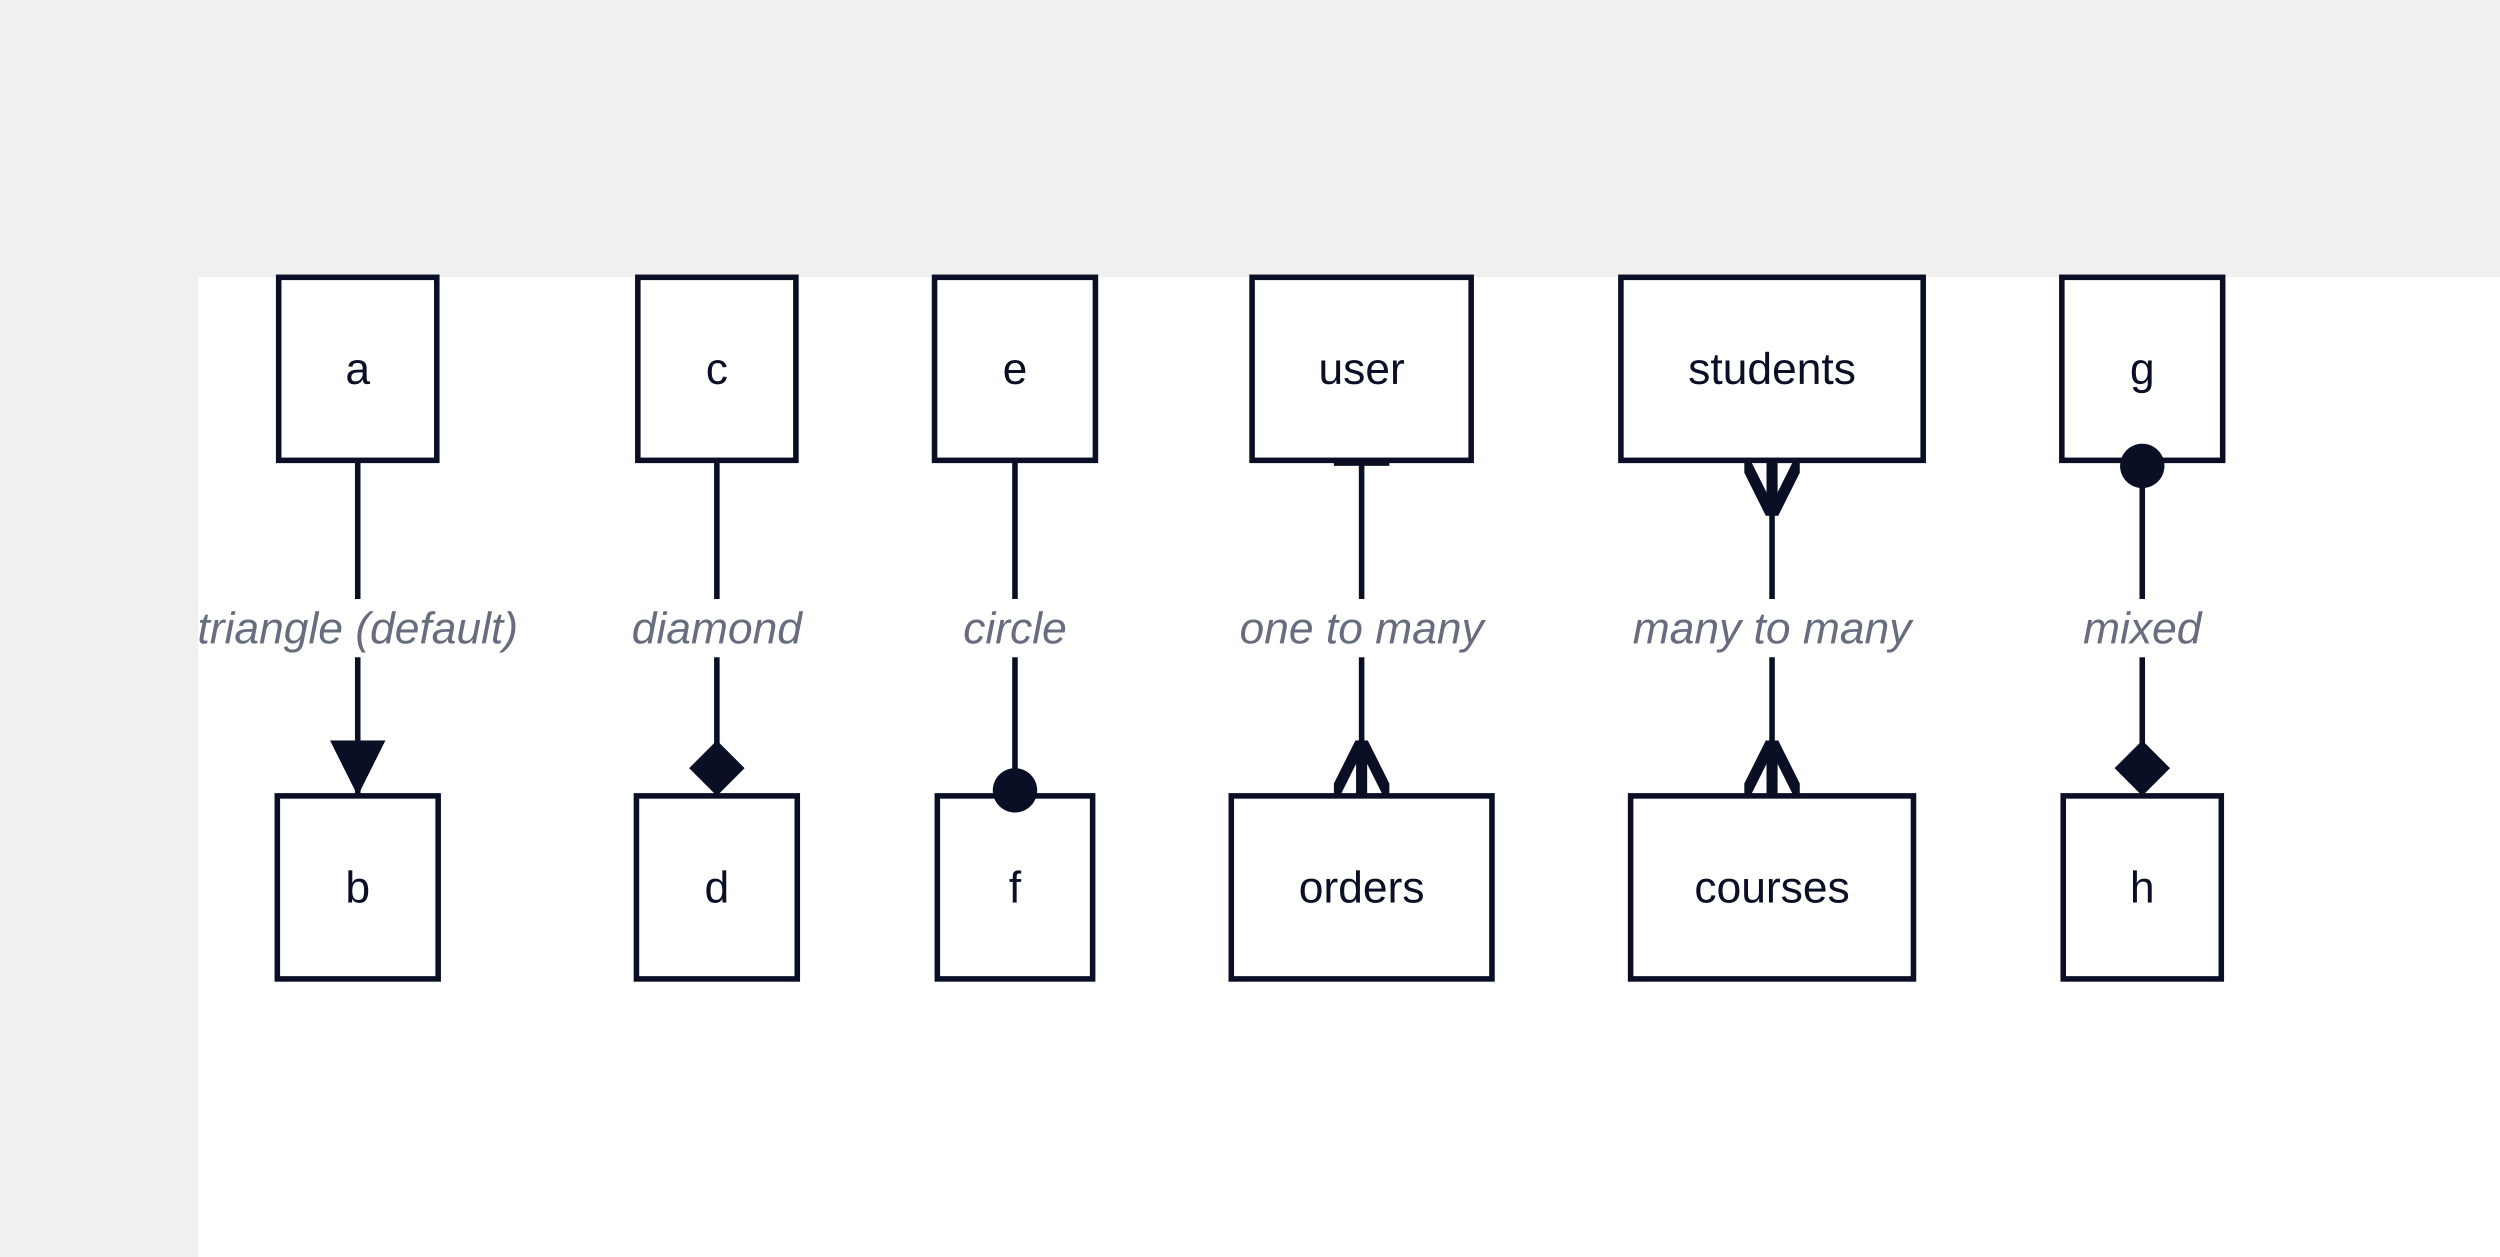
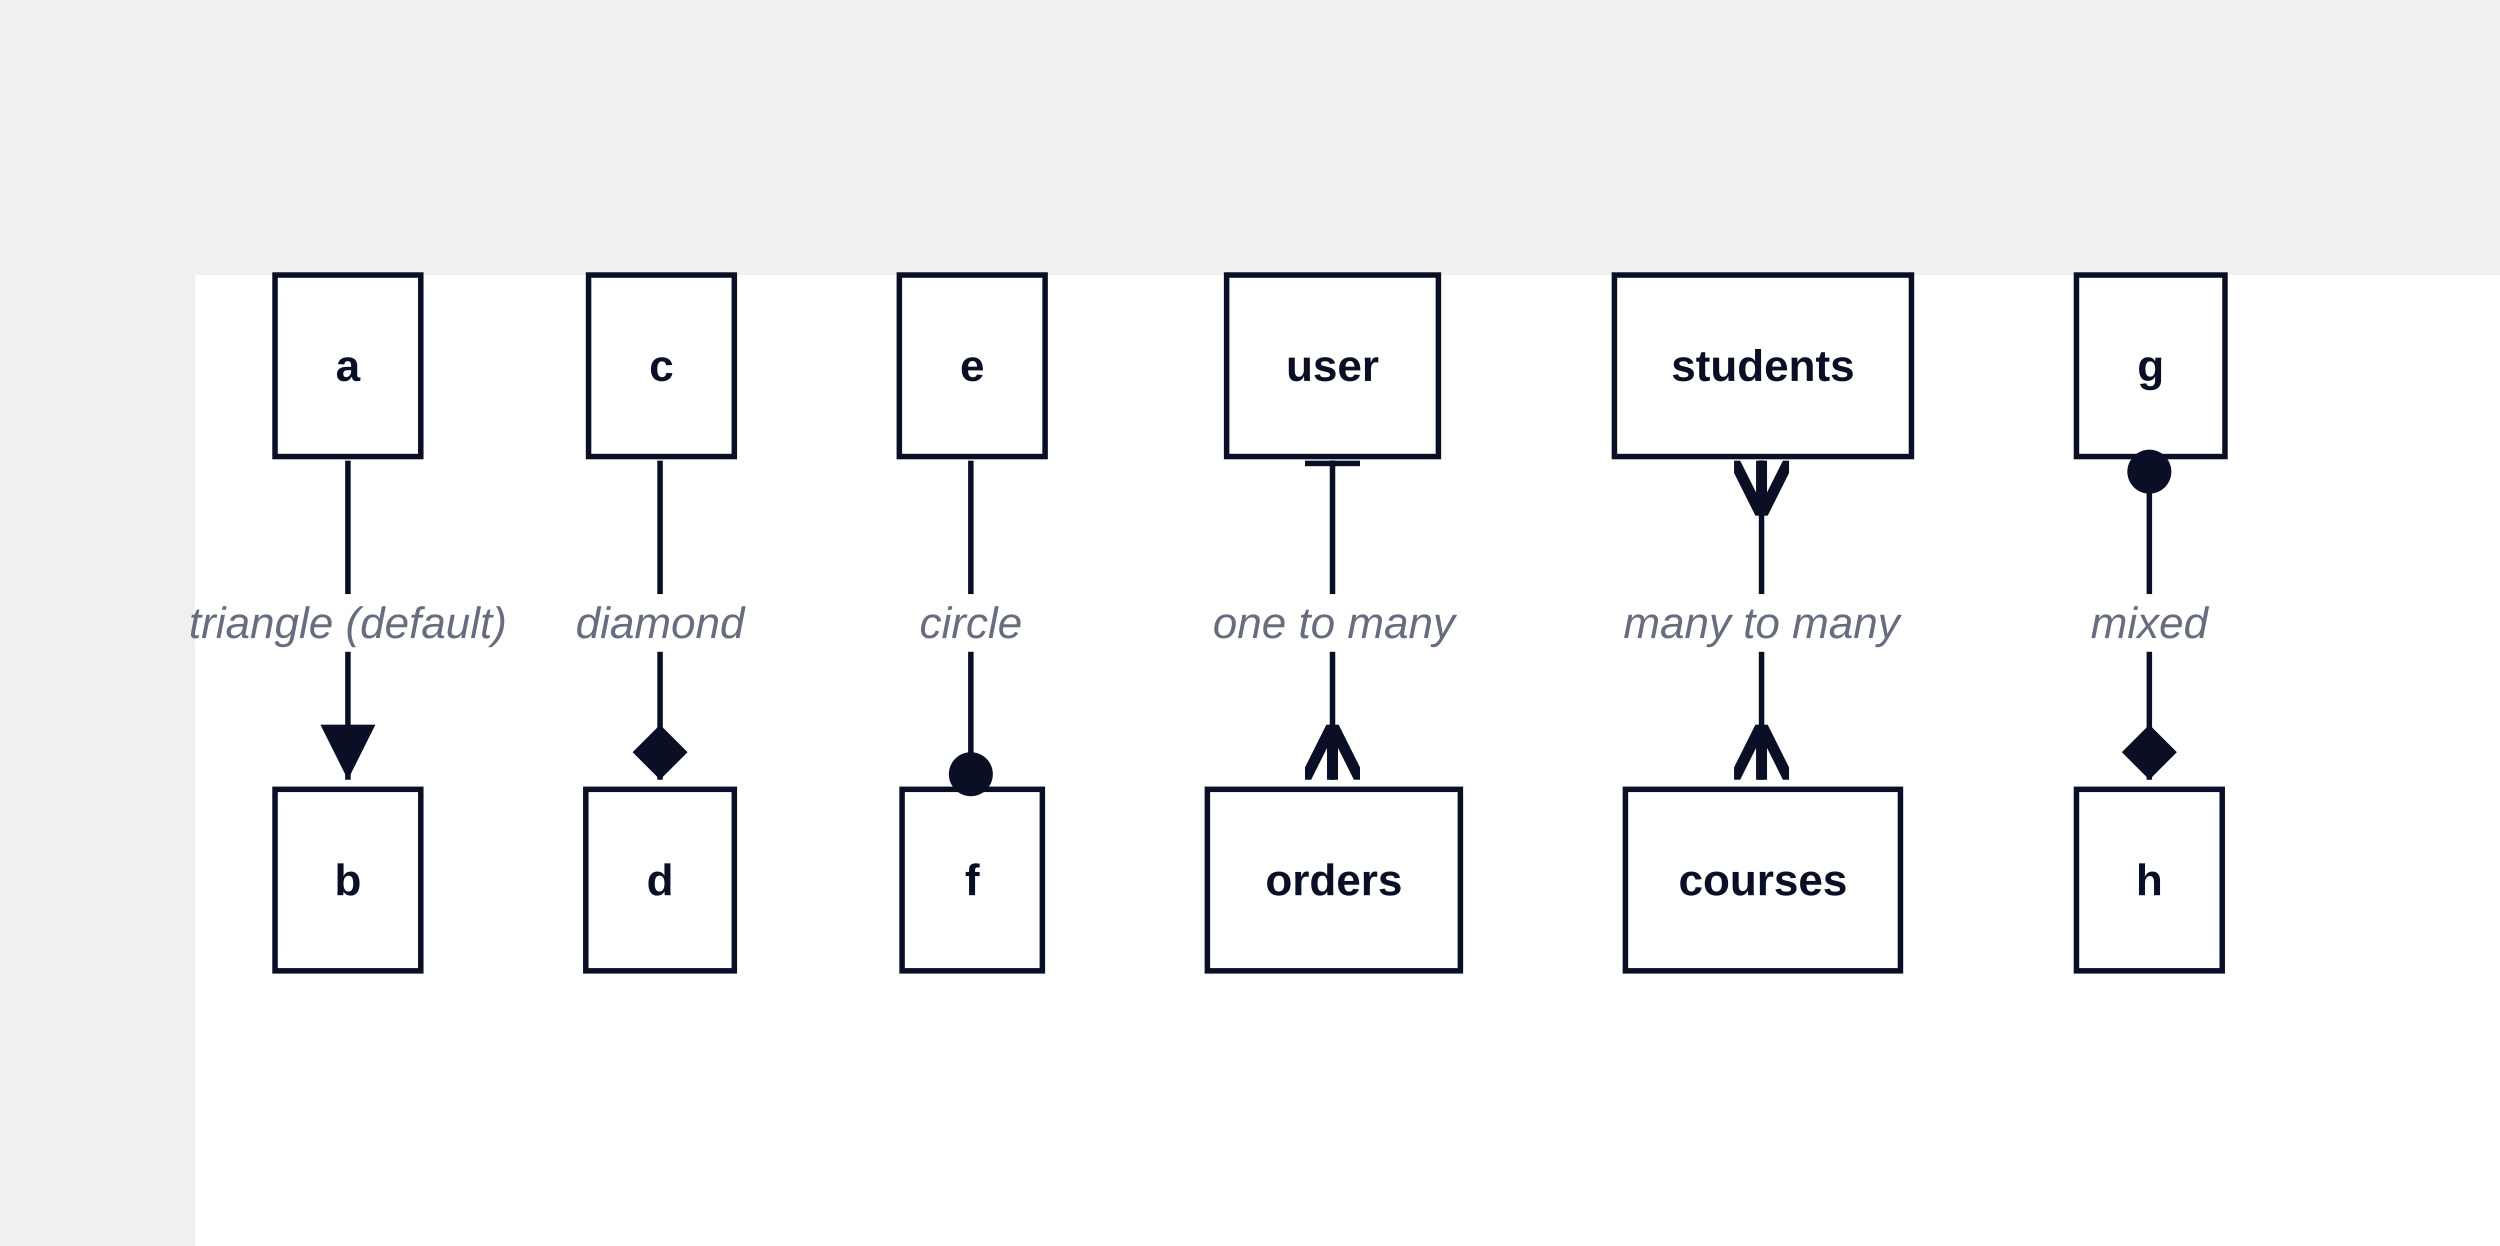
- <svg xmlns="http://www.w3.org/2000/svg" width="901.5" height="453" viewBox="-71.5 -100 901.5 453" data-d2-version="0.1.0">
+ <svg xmlns="http://www.w3.org/2000/svg" width="909" height="453" viewBox="-71 -100 909 453" data-d2-version="0.1.0">
  <defs>
    <marker id="arrow-triangle" markerWidth="10" markerHeight="10" refX="10" refY="5" orient="auto" markerUnits="strokeWidth">
      <path d="M0,0 L10,5 L0,10 Z" fill="#0A0F25" />
    </marker>
    <marker id="arrow-triangle-reverse" markerWidth="10" markerHeight="10" refX="0" refY="5" orient="auto" markerUnits="strokeWidth">
      <path d="M10,0 L0,5 L10,10 Z" fill="#0A0F25" />
    </marker>
    <marker id="arrow-diamond" markerWidth="10" markerHeight="10" refX="10" refY="5" orient="auto" markerUnits="strokeWidth">
      <path d="M0,5 L5,0 L10,5 L5,10 Z" fill="#0A0F25" />
    </marker>
    <marker id="arrow-diamond-reverse" markerWidth="10" markerHeight="10" refX="0" refY="5" orient="auto" markerUnits="strokeWidth">
      <path d="M0,5 L5,0 L10,5 L5,10 Z" fill="#0A0F25" />
    </marker>
    <marker id="arrow-circle" markerWidth="10" markerHeight="10" refX="6" refY="5" orient="auto" markerUnits="strokeWidth">
      <circle cx="5" cy="5" r="4" fill="#0A0F25" />
    </marker>
    <marker id="arrow-circle-reverse" markerWidth="10" markerHeight="10" refX="4" refY="5" orient="auto" markerUnits="strokeWidth">
      <circle cx="5" cy="5" r="4" fill="#0A0F25" />
    </marker>
    <marker id="arrow-cf-one" markerWidth="10" markerHeight="10" refX="10" refY="5" orient="auto" markerUnits="strokeWidth">
      <line x1="10" y1="0" x2="10" y2="10" stroke="#0A0F25" stroke-width="2" />
    </marker>
    <marker id="arrow-cf-one-reverse" markerWidth="10" markerHeight="10" refX="0" refY="5" orient="auto" markerUnits="strokeWidth">
      <line x1="0" y1="0" x2="0" y2="10" stroke="#0A0F25" stroke-width="2" />
    </marker>
    <marker id="arrow-cf-many" markerWidth="10" markerHeight="10" refX="10" refY="5" orient="auto" markerUnits="strokeWidth">
      <path d="M0,5 L10,0 M0,5 L10,5 M0,5 L10,10" stroke="#0A0F25" stroke-width="2" fill="none" />
    </marker>
    <marker id="arrow-cf-many-reverse" markerWidth="10" markerHeight="10" refX="0" refY="5" orient="auto" markerUnits="strokeWidth">
      <path d="M10,5 L0,0 M10,5 L0,5 M10,5 L0,10" stroke="#0A0F25" stroke-width="2" fill="none" />
    </marker>
    <marker id="arrow-cf-one-required" markerWidth="10" markerHeight="10" refX="10" refY="5" orient="auto" markerUnits="strokeWidth">
      <line x1="10" y1="0" x2="10" y2="10" stroke="#0A0F25" stroke-width="2" />
      <line x1="7" y1="0" x2="7" y2="10" stroke="#0A0F25" stroke-width="2" />
    </marker>
    <marker id="arrow-cf-one-required-reverse" markerWidth="10" markerHeight="10" refX="0" refY="5" orient="auto" markerUnits="strokeWidth">
      <line x1="0" y1="0" x2="0" y2="10" stroke="#0A0F25" stroke-width="2" />
      <line x1="3" y1="0" x2="3" y2="10" stroke="#0A0F25" stroke-width="2" />
    </marker>
    <marker id="arrow-cf-many-required" markerWidth="10" markerHeight="10" refX="10" refY="5" orient="auto" markerUnits="strokeWidth">
      <path d="M0,5 L10,0 M0,5 L10,5 M0,5 L10,10" stroke="#0A0F25" stroke-width="2" fill="none" />
      <line x1="3" y1="0" x2="3" y2="10" stroke="#0A0F25" stroke-width="2" />
    </marker>
    <marker id="arrow-cf-many-required-reverse" markerWidth="10" markerHeight="10" refX="0" refY="5" orient="auto" markerUnits="strokeWidth">
      <path d="M10,5 L0,0 M10,5 L0,5 M10,5 L0,10" stroke="#0A0F25" stroke-width="2" fill="none" />
      <line x1="7" y1="0" x2="7" y2="10" stroke="#0A0F25" stroke-width="2" />
    </marker>
    <marker id="arrow-cf-one-optional" markerWidth="10" markerHeight="10" refX="10" refY="5" orient="auto" markerUnits="strokeWidth">
      <line x1="10" y1="0" x2="10" y2="10" stroke="#0A0F25" stroke-width="2" />
      <circle cx="7" cy="5" r="2" stroke="#0A0F25" stroke-width="2" fill="white" />
    </marker>
    <marker id="arrow-cf-one-optional-reverse" markerWidth="10" markerHeight="10" refX="0" refY="5" orient="auto" markerUnits="strokeWidth">
      <line x1="0" y1="0" x2="0" y2="10" stroke="#0A0F25" stroke-width="2" />
      <circle cx="3" cy="5" r="2" stroke="#0A0F25" stroke-width="2" fill="white" />
    </marker>
    <marker id="arrow-cf-many-optional" markerWidth="10" markerHeight="10" refX="10" refY="5" orient="auto" markerUnits="strokeWidth">
      <path d="M0,5 L10,0 M0,5 L10,5 M0,5 L10,10" stroke="#0A0F25" stroke-width="2" fill="none" />
      <circle cx="3" cy="5" r="2" stroke="#0A0F25" stroke-width="2" fill="white" />
    </marker>
    <marker id="arrow-cf-many-optional-reverse" markerWidth="10" markerHeight="10" refX="0" refY="5" orient="auto" markerUnits="strokeWidth">
      <path d="M10,5 L0,0 M10,5 L0,5 M10,5 L0,10" stroke="#0A0F25" stroke-width="2" fill="none" />
      <circle cx="7" cy="5" r="2" stroke="#0A0F25" stroke-width="2" fill="white" />
    </marker>
    <marker id="arrow-line" markerWidth="10" markerHeight="10" refX="10" refY="5" orient="auto" markerUnits="strokeWidth">
      <line x1="10" y1="0" x2="10" y2="10" stroke="#0A0F25" stroke-width="2" />
    </marker>
    <marker id="arrow-line-reverse" markerWidth="10" markerHeight="10" refX="0" refY="5" orient="auto" markerUnits="strokeWidth">
      <line x1="0" y1="0" x2="0" y2="10" stroke="#0A0F25" stroke-width="2" />
    </marker>
    <marker id="arrow-open" markerWidth="10" markerHeight="10" refX="10" refY="5" orient="auto" markerUnits="strokeWidth">
      <path d="M0,0 L10,5 L0,10" stroke="#0A0F25" stroke-width="2" fill="none" />
    </marker>
    <marker id="arrow-open-reverse" markerWidth="10" markerHeight="10" refX="0" refY="5" orient="auto" markerUnits="strokeWidth">
      <path d="M10,0 L0,5 L10,10" stroke="#0A0F25" stroke-width="2" fill="none" />
    </marker>
    <marker id="arrow" markerWidth="10" markerHeight="10" refX="10" refY="5" orient="auto" markerUnits="strokeWidth">
      <path d="M0,0 L10,5 L0,10 Z" fill="#0A0F25" />
    </marker>
    <marker id="arrow-reverse" markerWidth="10" markerHeight="10" refX="0" refY="5" orient="auto" markerUnits="strokeWidth">
      <path d="M10,0 L0,5 L10,10 Z" fill="#0A0F25" />
    </marker>
  </defs>
  <rect width="100%" height="100%" fill="#FFFFFF" />
  <g id="base-layer">
-     <rect x="29" y="0" width="57" height="66" fill="#FFFFFF" stroke="#0A0F25" stroke-width="2" rx="0" ry="0" />
-     <rect x="28.5" y="187" width="58" height="66" fill="#FFFFFF" stroke="#0A0F25" stroke-width="2" rx="0" ry="0" />
-     <rect x="158.5" y="0" width="57" height="66" fill="#FFFFFF" stroke="#0A0F25" stroke-width="2" rx="0" ry="0" />
-     <rect x="158" y="187" width="58" height="66" fill="#FFFFFF" stroke="#0A0F25" stroke-width="2" rx="0" ry="0" />
-     <rect x="265.5" y="0" width="58" height="66" fill="#FFFFFF" stroke="#0A0F25" stroke-width="2" rx="0" ry="0" />
-     <rect x="266.5" y="187" width="56" height="66" fill="#FFFFFF" stroke="#0A0F25" stroke-width="2" rx="0" ry="0" />
-     <rect x="380" y="0" width="79" height="66" fill="#FFFFFF" stroke="#0A0F25" stroke-width="2" rx="0" ry="0" />
-     <rect x="372.5" y="187" width="94" height="66" fill="#FFFFFF" stroke="#0A0F25" stroke-width="2" rx="0" ry="0" />
-     <rect x="513" y="0" width="109" height="66" fill="#FFFFFF" stroke="#0A0F25" stroke-width="2" rx="0" ry="0" />
-     <rect x="516.5" y="187" width="102" height="66" fill="#FFFFFF" stroke="#0A0F25" stroke-width="2" rx="0" ry="0" />
-     <rect x="672" y="0" width="58" height="66" fill="#FFFFFF" stroke="#0A0F25" stroke-width="2" rx="0" ry="0" />
-     <rect x="672.5" y="187" width="57" height="66" fill="#FFFFFF" stroke="#0A0F25" stroke-width="2" rx="0" ry="0" />
-     <path d="M 57.5 66 C 57.5 114.4 57.5 138.6 57.5 187" fill="none" stroke="#0A0F25" stroke-width="2" marker-end="url(#arrow-triangle)" />
-     <rect x="0" y="116" width="115" height="21" fill="#FFFFFF" stroke="none" stroke-width="1" rx="3" ry="3" />
-     <text x="57.5" y="132" text-anchor="middle" dominant-baseline="alphabetic" font-family="Arial, sans-serif" font-size="16" style="fill: #676C7E; font-style: italic">triangle (default)</text>
-     <path d="M 187 66 C 187 114.4 187 138.6 187 187" fill="none" stroke="#0A0F25" stroke-width="2" marker-end="url(#arrow-diamond)" />
-     <rect x="155" y="116" width="64" height="21" fill="#FFFFFF" stroke="none" stroke-width="1" rx="3" ry="3" />
-     <text x="187" y="132" text-anchor="middle" dominant-baseline="alphabetic" font-family="Arial, sans-serif" font-size="16" style="fill: #676C7E; font-style: italic">diamond</text>
-     <path d="M 294.5 66 C 294.5 114.4 294.5 138.6 294.5 187" fill="none" stroke="#0A0F25" stroke-width="2" marker-end="url(#arrow-circle)" />
-     <rect x="274.5" y="116" width="40" height="21" fill="#FFFFFF" stroke="none" stroke-width="1" rx="3" ry="3" />
-     <text x="294.5" y="132" text-anchor="middle" dominant-baseline="alphabetic" font-family="Arial, sans-serif" font-size="16" style="fill: #676C7E; font-style: italic">circle</text>
-     <path d="M 419.5 66 C 419.5 114.4 419.5 138.6 419.5 187" fill="none" stroke="#0A0F25" stroke-width="2" marker-start="url(#arrow-cf-one-reverse)" marker-end="url(#arrow-cf-many)" />
-     <rect x="376.5" y="116" width="86" height="21" fill="#FFFFFF" stroke="none" stroke-width="1" rx="3" ry="3" />
-     <text x="419.5" y="132" text-anchor="middle" dominant-baseline="alphabetic" font-family="Arial, sans-serif" font-size="16" style="fill: #676C7E; font-style: italic">one to many</text>
-     <path d="M 567.5 66 C 567.5 114.4 567.5 138.6 567.5 187" fill="none" stroke="#0A0F25" stroke-width="2" marker-start="url(#arrow-cf-many-reverse)" marker-end="url(#arrow-cf-many)" />
-     <rect x="518" y="116" width="99" height="21" fill="#FFFFFF" stroke="none" stroke-width="1" rx="3" ry="3" />
-     <text x="567.5" y="132" text-anchor="middle" dominant-baseline="alphabetic" font-family="Arial, sans-serif" font-size="16" style="fill: #676C7E; font-style: italic">many to many</text>
-     <path d="M 701 66 C 701 114.4 701 138.6 701 187" fill="none" stroke="#0A0F25" stroke-width="2" marker-start="url(#arrow-circle-reverse)" marker-end="url(#arrow-diamond)" />
-     <rect x="678.5" y="116" width="45" height="21" fill="#FFFFFF" stroke="none" stroke-width="1" rx="3" ry="3" />
-     <text x="701" y="132" text-anchor="middle" dominant-baseline="alphabetic" font-family="Arial, sans-serif" font-size="16" style="fill: #676C7E; font-style: italic">mixed</text>
-     <text x="57.5" y="38.44" text-anchor="middle" dominant-baseline="alphabetic" font-family="Arial, sans-serif" font-size="16" style="fill: #0A0F25">a</text>
-     <text x="57.5" y="225.44" text-anchor="middle" dominant-baseline="alphabetic" font-family="Arial, sans-serif" font-size="16" style="fill: #0A0F25">b</text>
-     <text x="187" y="38.44" text-anchor="middle" dominant-baseline="alphabetic" font-family="Arial, sans-serif" font-size="16" style="fill: #0A0F25">c</text>
-     <text x="187" y="225.44" text-anchor="middle" dominant-baseline="alphabetic" font-family="Arial, sans-serif" font-size="16" style="fill: #0A0F25">d</text>
-     <text x="294.5" y="38.44" text-anchor="middle" dominant-baseline="alphabetic" font-family="Arial, sans-serif" font-size="16" style="fill: #0A0F25">e</text>
-     <text x="294.5" y="225.44" text-anchor="middle" dominant-baseline="alphabetic" font-family="Arial, sans-serif" font-size="16" style="fill: #0A0F25">f</text>
-     <text x="419.5" y="38.44" text-anchor="middle" dominant-baseline="alphabetic" font-family="Arial, sans-serif" font-size="16" style="fill: #0A0F25">user</text>
-     <text x="419.5" y="225.44" text-anchor="middle" dominant-baseline="alphabetic" font-family="Arial, sans-serif" font-size="16" style="fill: #0A0F25">orders</text>
-     <text x="567.5" y="38.44" text-anchor="middle" dominant-baseline="alphabetic" font-family="Arial, sans-serif" font-size="16" style="fill: #0A0F25">students</text>
-     <text x="567.5" y="225.44" text-anchor="middle" dominant-baseline="alphabetic" font-family="Arial, sans-serif" font-size="16" style="fill: #0A0F25">courses</text>
-     <text x="701" y="38.44" text-anchor="middle" dominant-baseline="alphabetic" font-family="Arial, sans-serif" font-size="16" style="fill: #0A0F25">g</text>
-     <text x="701" y="225.44" text-anchor="middle" dominant-baseline="alphabetic" font-family="Arial, sans-serif" font-size="16" style="fill: #0A0F25">h</text>
+     <rect x="29" y="0" width="53" height="66" fill="#FFFFFF" stroke="#0A0F25" stroke-width="2" rx="0" ry="0" />
+     <rect x="29" y="187" width="53" height="66" fill="#FFFFFF" stroke="#0A0F25" stroke-width="2" rx="0" ry="0" />
+     <rect x="143" y="0" width="53" height="66" fill="#FFFFFF" stroke="#0A0F25" stroke-width="2" rx="0" ry="0" />
+     <rect x="142" y="187" width="54" height="66" fill="#FFFFFF" stroke="#0A0F25" stroke-width="2" rx="0" ry="0" />
+     <rect x="256" y="0" width="53" height="66" fill="#FFFFFF" stroke="#0A0F25" stroke-width="2" rx="0" ry="0" />
+     <rect x="257" y="187" width="51" height="66" fill="#FFFFFF" stroke="#0A0F25" stroke-width="2" rx="0" ry="0" />
+     <rect x="375" y="0" width="77" height="66" fill="#FFFFFF" stroke="#0A0F25" stroke-width="2" rx="0" ry="0" />
+     <rect x="368" y="187" width="92" height="66" fill="#FFFFFF" stroke="#0A0F25" stroke-width="2" rx="0" ry="0" />
+     <rect x="516" y="0" width="108" height="66" fill="#FFFFFF" stroke="#0A0F25" stroke-width="2" rx="0" ry="0" />
+     <rect x="520" y="187" width="100" height="66" fill="#FFFFFF" stroke="#0A0F25" stroke-width="2" rx="0" ry="0" />
+     <rect x="684" y="0" width="54" height="66" fill="#FFFFFF" stroke="#0A0F25" stroke-width="2" rx="0" ry="0" />
+     <rect x="684" y="187" width="53" height="66" fill="#FFFFFF" stroke="#0A0F25" stroke-width="2" rx="0" ry="0" />
+     <path d="M 55.5 67.5 C 55.5 114.3 55.5 138.7 55.5 183.5" fill="none" stroke="#0A0F25" stroke-width="2" marker-end="url(#arrow-triangle)" />
+     <rect x="0" y="116" width="111" height="21" fill="#FFFFFF" stroke="none" stroke-width="1" rx="3" ry="3" />
+     <text x="55.5" y="132" text-anchor="middle" dominant-baseline="alphabetic" font-family="Arial, sans-serif" font-size="16" style="fill: #676C7E; font-style: italic">triangle (default)</text>
+     <path d="M 169 67.5 C 169 114.3 169 138.7 169 183.5" fill="none" stroke="#0A0F25" stroke-width="2" marker-end="url(#arrow-diamond)" />
+     <rect x="139" y="116" width="60" height="21" fill="#FFFFFF" stroke="none" stroke-width="1" rx="3" ry="3" />
+     <text x="169" y="132" text-anchor="middle" dominant-baseline="alphabetic" font-family="Arial, sans-serif" font-size="16" style="fill: #676C7E; font-style: italic">diamond</text>
+     <path d="M 282 67.5 C 282 114.3 282 138.7 282 183.5" fill="none" stroke="#0A0F25" stroke-width="2" marker-end="url(#arrow-circle)" />
+     <rect x="264" y="116" width="36" height="21" fill="#FFFFFF" stroke="none" stroke-width="1" rx="3" ry="3" />
+     <text x="282" y="132" text-anchor="middle" dominant-baseline="alphabetic" font-family="Arial, sans-serif" font-size="16" style="fill: #676C7E; font-style: italic">circle</text>
+     <path d="M 413.5 67.5 C 413.5 114.3 413.5 138.7 413.5 183.5" fill="none" stroke="#0A0F25" stroke-width="2" marker-start="url(#arrow-cf-one-reverse)" marker-end="url(#arrow-cf-many)" />
+     <rect x="373" y="116" width="82" height="21" fill="#FFFFFF" stroke="none" stroke-width="1" rx="3" ry="3" />
+     <text x="414" y="132" text-anchor="middle" dominant-baseline="alphabetic" font-family="Arial, sans-serif" font-size="16" style="fill: #676C7E; font-style: italic">one to many</text>
+     <path d="M 569.5 67.5 C 569.5 114.3 569.5 138.7 569.5 183.5" fill="none" stroke="#0A0F25" stroke-width="2" marker-start="url(#arrow-cf-many-reverse)" marker-end="url(#arrow-cf-many)" />
+     <rect x="522" y="116" width="95" height="21" fill="#FFFFFF" stroke="none" stroke-width="1" rx="3" ry="3" />
+     <text x="569.5" y="132" text-anchor="middle" dominant-baseline="alphabetic" font-family="Arial, sans-serif" font-size="16" style="fill: #676C7E; font-style: italic">many to many</text>
+     <path d="M 710.5 69.5 C 710.5 114.3 710.5 138.7 710.5 183.5" fill="none" stroke="#0A0F25" stroke-width="2" marker-start="url(#arrow-circle-reverse)" marker-end="url(#arrow-diamond)" />
+     <rect x="690" y="116" width="41" height="21" fill="#FFFFFF" stroke="none" stroke-width="1" rx="3" ry="3" />
+     <text x="710.5" y="132" text-anchor="middle" dominant-baseline="alphabetic" font-family="Arial, sans-serif" font-size="16" style="fill: #676C7E; font-style: italic">mixed</text>
+     <text x="55.5" y="38.5" text-anchor="middle" dominant-baseline="alphabetic" font-family="Arial, sans-serif" font-size="16" style="fill: #0A0F25; font-weight: 700">a</text>
+     <text x="55.5" y="225.5" text-anchor="middle" dominant-baseline="alphabetic" font-family="Arial, sans-serif" font-size="16" style="fill: #0A0F25; font-weight: 700">b</text>
+     <text x="169.5" y="38.5" text-anchor="middle" dominant-baseline="alphabetic" font-family="Arial, sans-serif" font-size="16" style="fill: #0A0F25; font-weight: 700">c</text>
+     <text x="169" y="225.5" text-anchor="middle" dominant-baseline="alphabetic" font-family="Arial, sans-serif" font-size="16" style="fill: #0A0F25; font-weight: 700">d</text>
+     <text x="282.5" y="38.5" text-anchor="middle" dominant-baseline="alphabetic" font-family="Arial, sans-serif" font-size="16" style="fill: #0A0F25; font-weight: 700">e</text>
+     <text x="282.5" y="225.5" text-anchor="middle" dominant-baseline="alphabetic" font-family="Arial, sans-serif" font-size="16" style="fill: #0A0F25; font-weight: 700">f</text>
+     <text x="413.5" y="38.5" text-anchor="middle" dominant-baseline="alphabetic" font-family="Arial, sans-serif" font-size="16" style="fill: #0A0F25; font-weight: 700">user</text>
+     <text x="414" y="225.5" text-anchor="middle" dominant-baseline="alphabetic" font-family="Arial, sans-serif" font-size="16" style="fill: #0A0F25; font-weight: 700">orders</text>
+     <text x="570" y="38.5" text-anchor="middle" dominant-baseline="alphabetic" font-family="Arial, sans-serif" font-size="16" style="fill: #0A0F25; font-weight: 700">students</text>
+     <text x="570" y="225.5" text-anchor="middle" dominant-baseline="alphabetic" font-family="Arial, sans-serif" font-size="16" style="fill: #0A0F25; font-weight: 700">courses</text>
+     <text x="711" y="38.5" text-anchor="middle" dominant-baseline="alphabetic" font-family="Arial, sans-serif" font-size="16" style="fill: #0A0F25; font-weight: 700">g</text>
+     <text x="710.5" y="225.5" text-anchor="middle" dominant-baseline="alphabetic" font-family="Arial, sans-serif" font-size="16" style="fill: #0A0F25; font-weight: 700">h</text>
  </g>
</svg>
